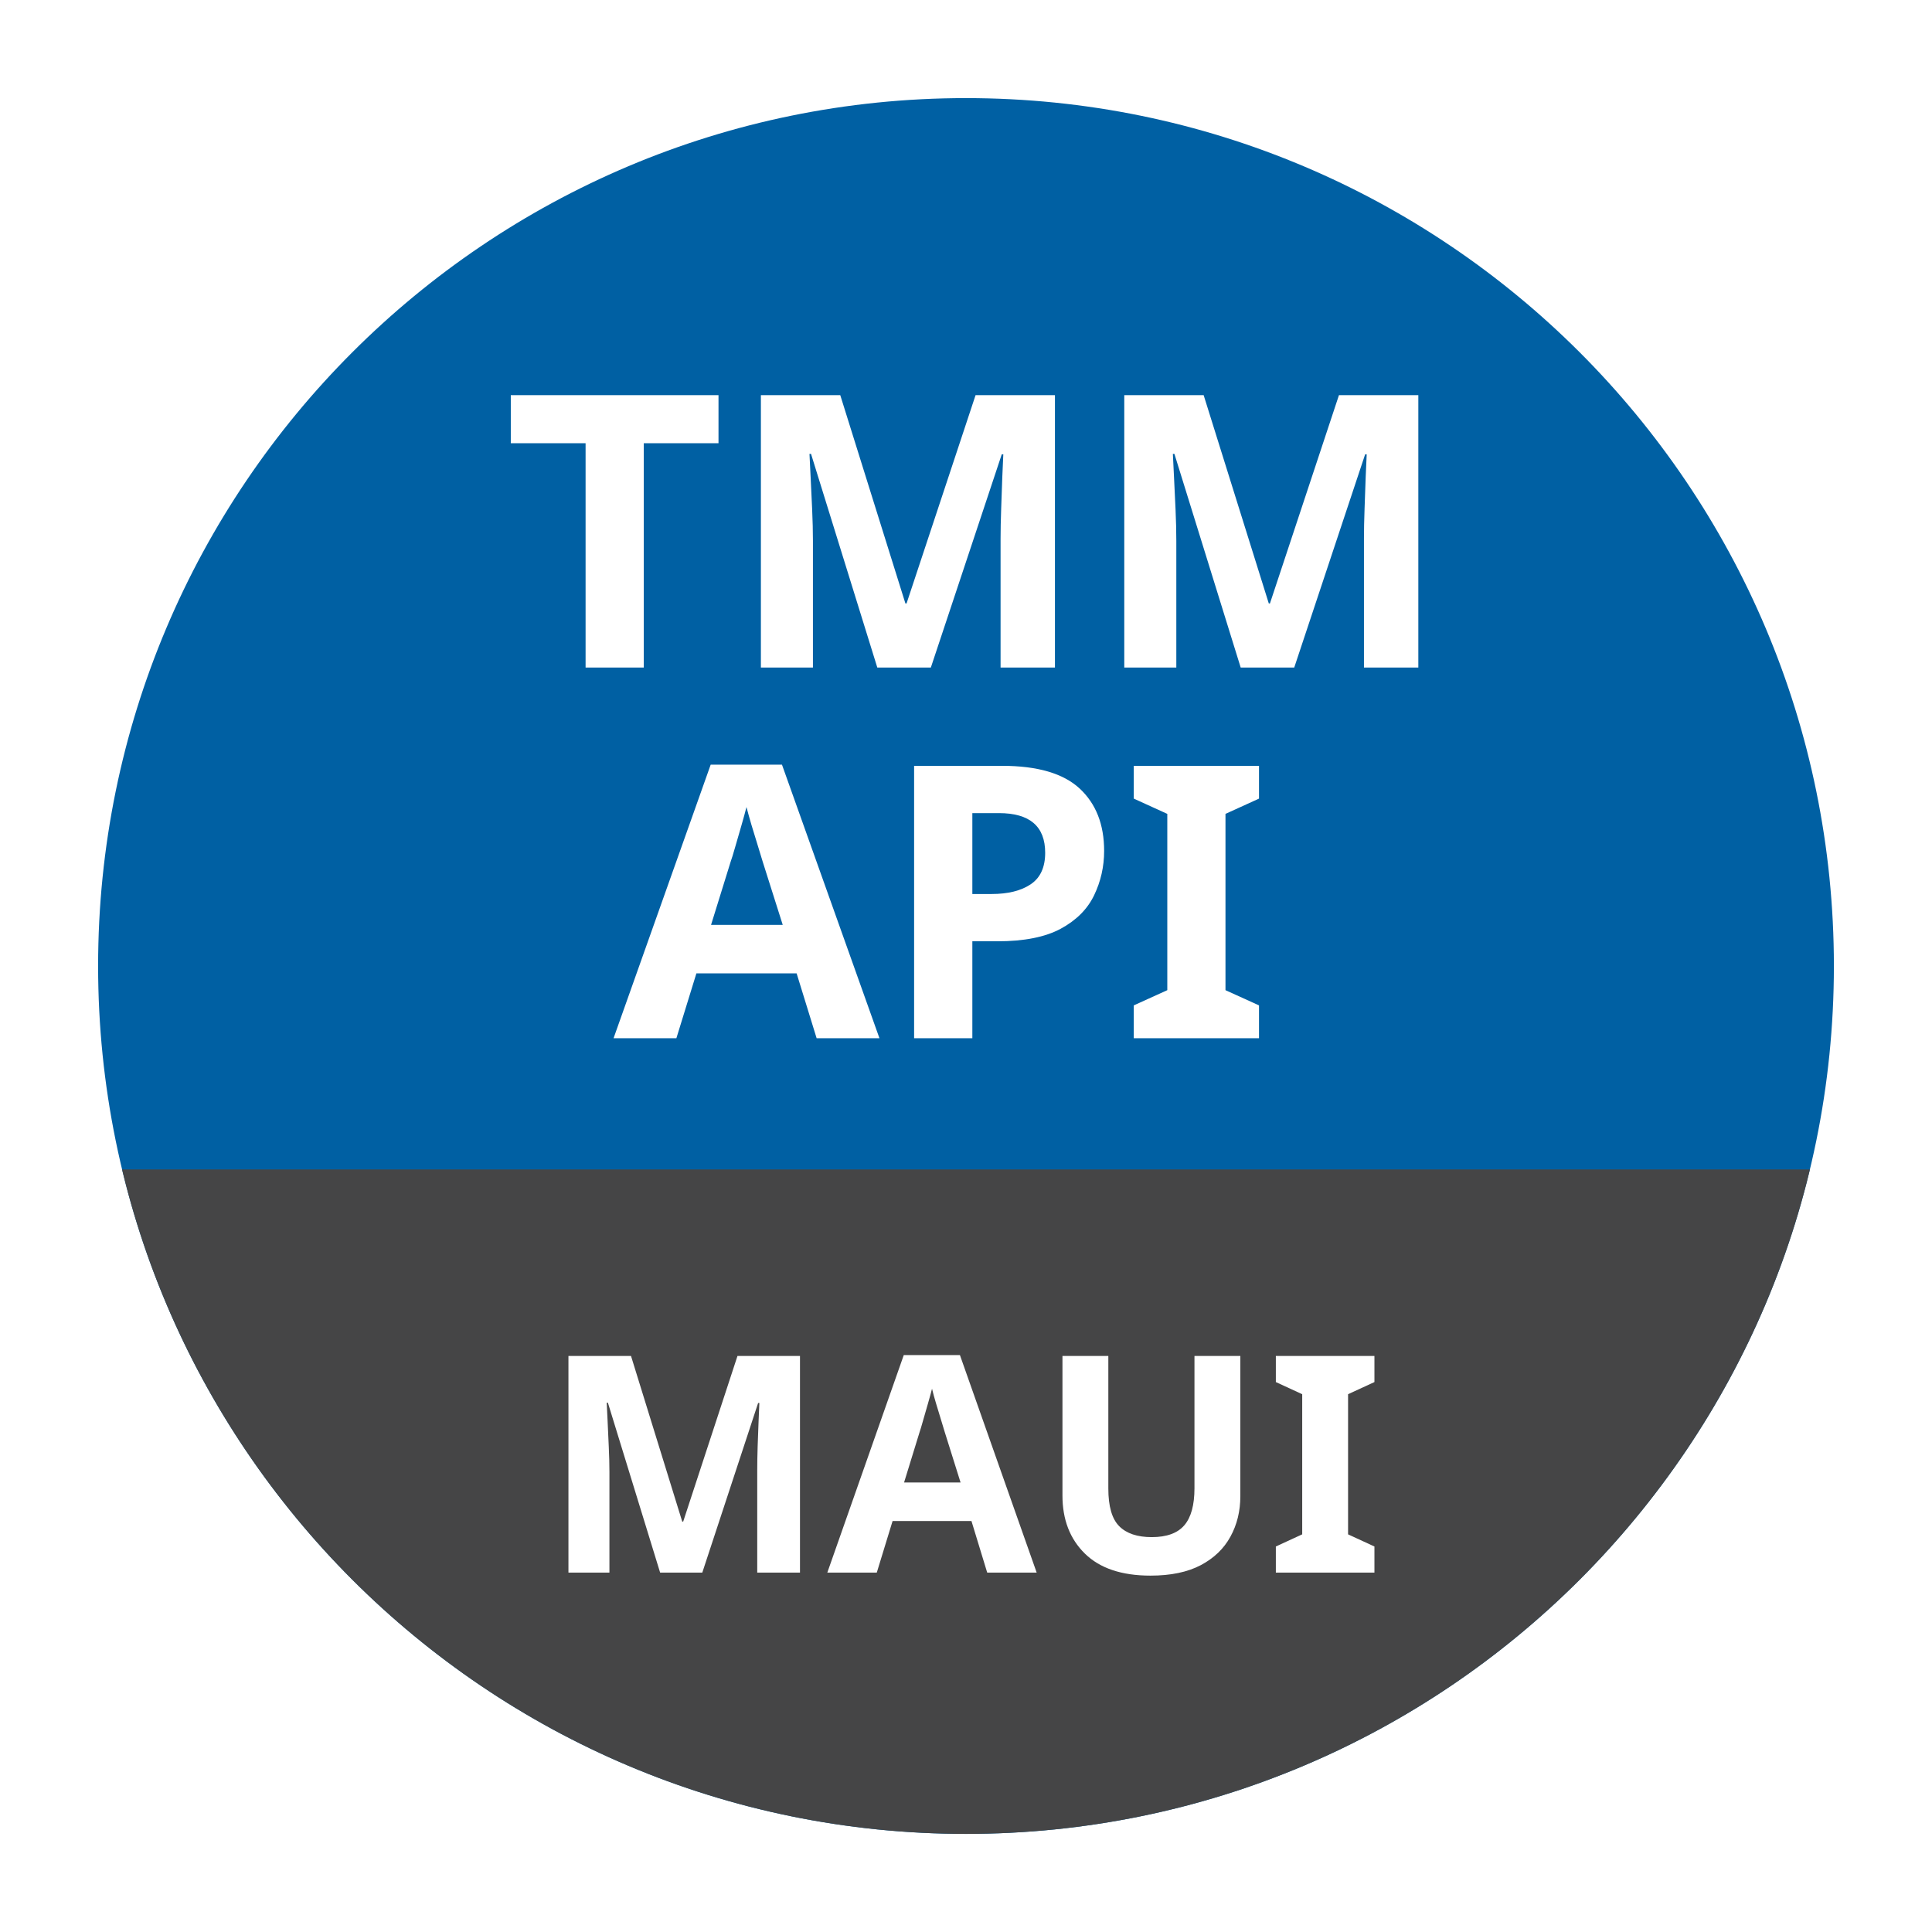
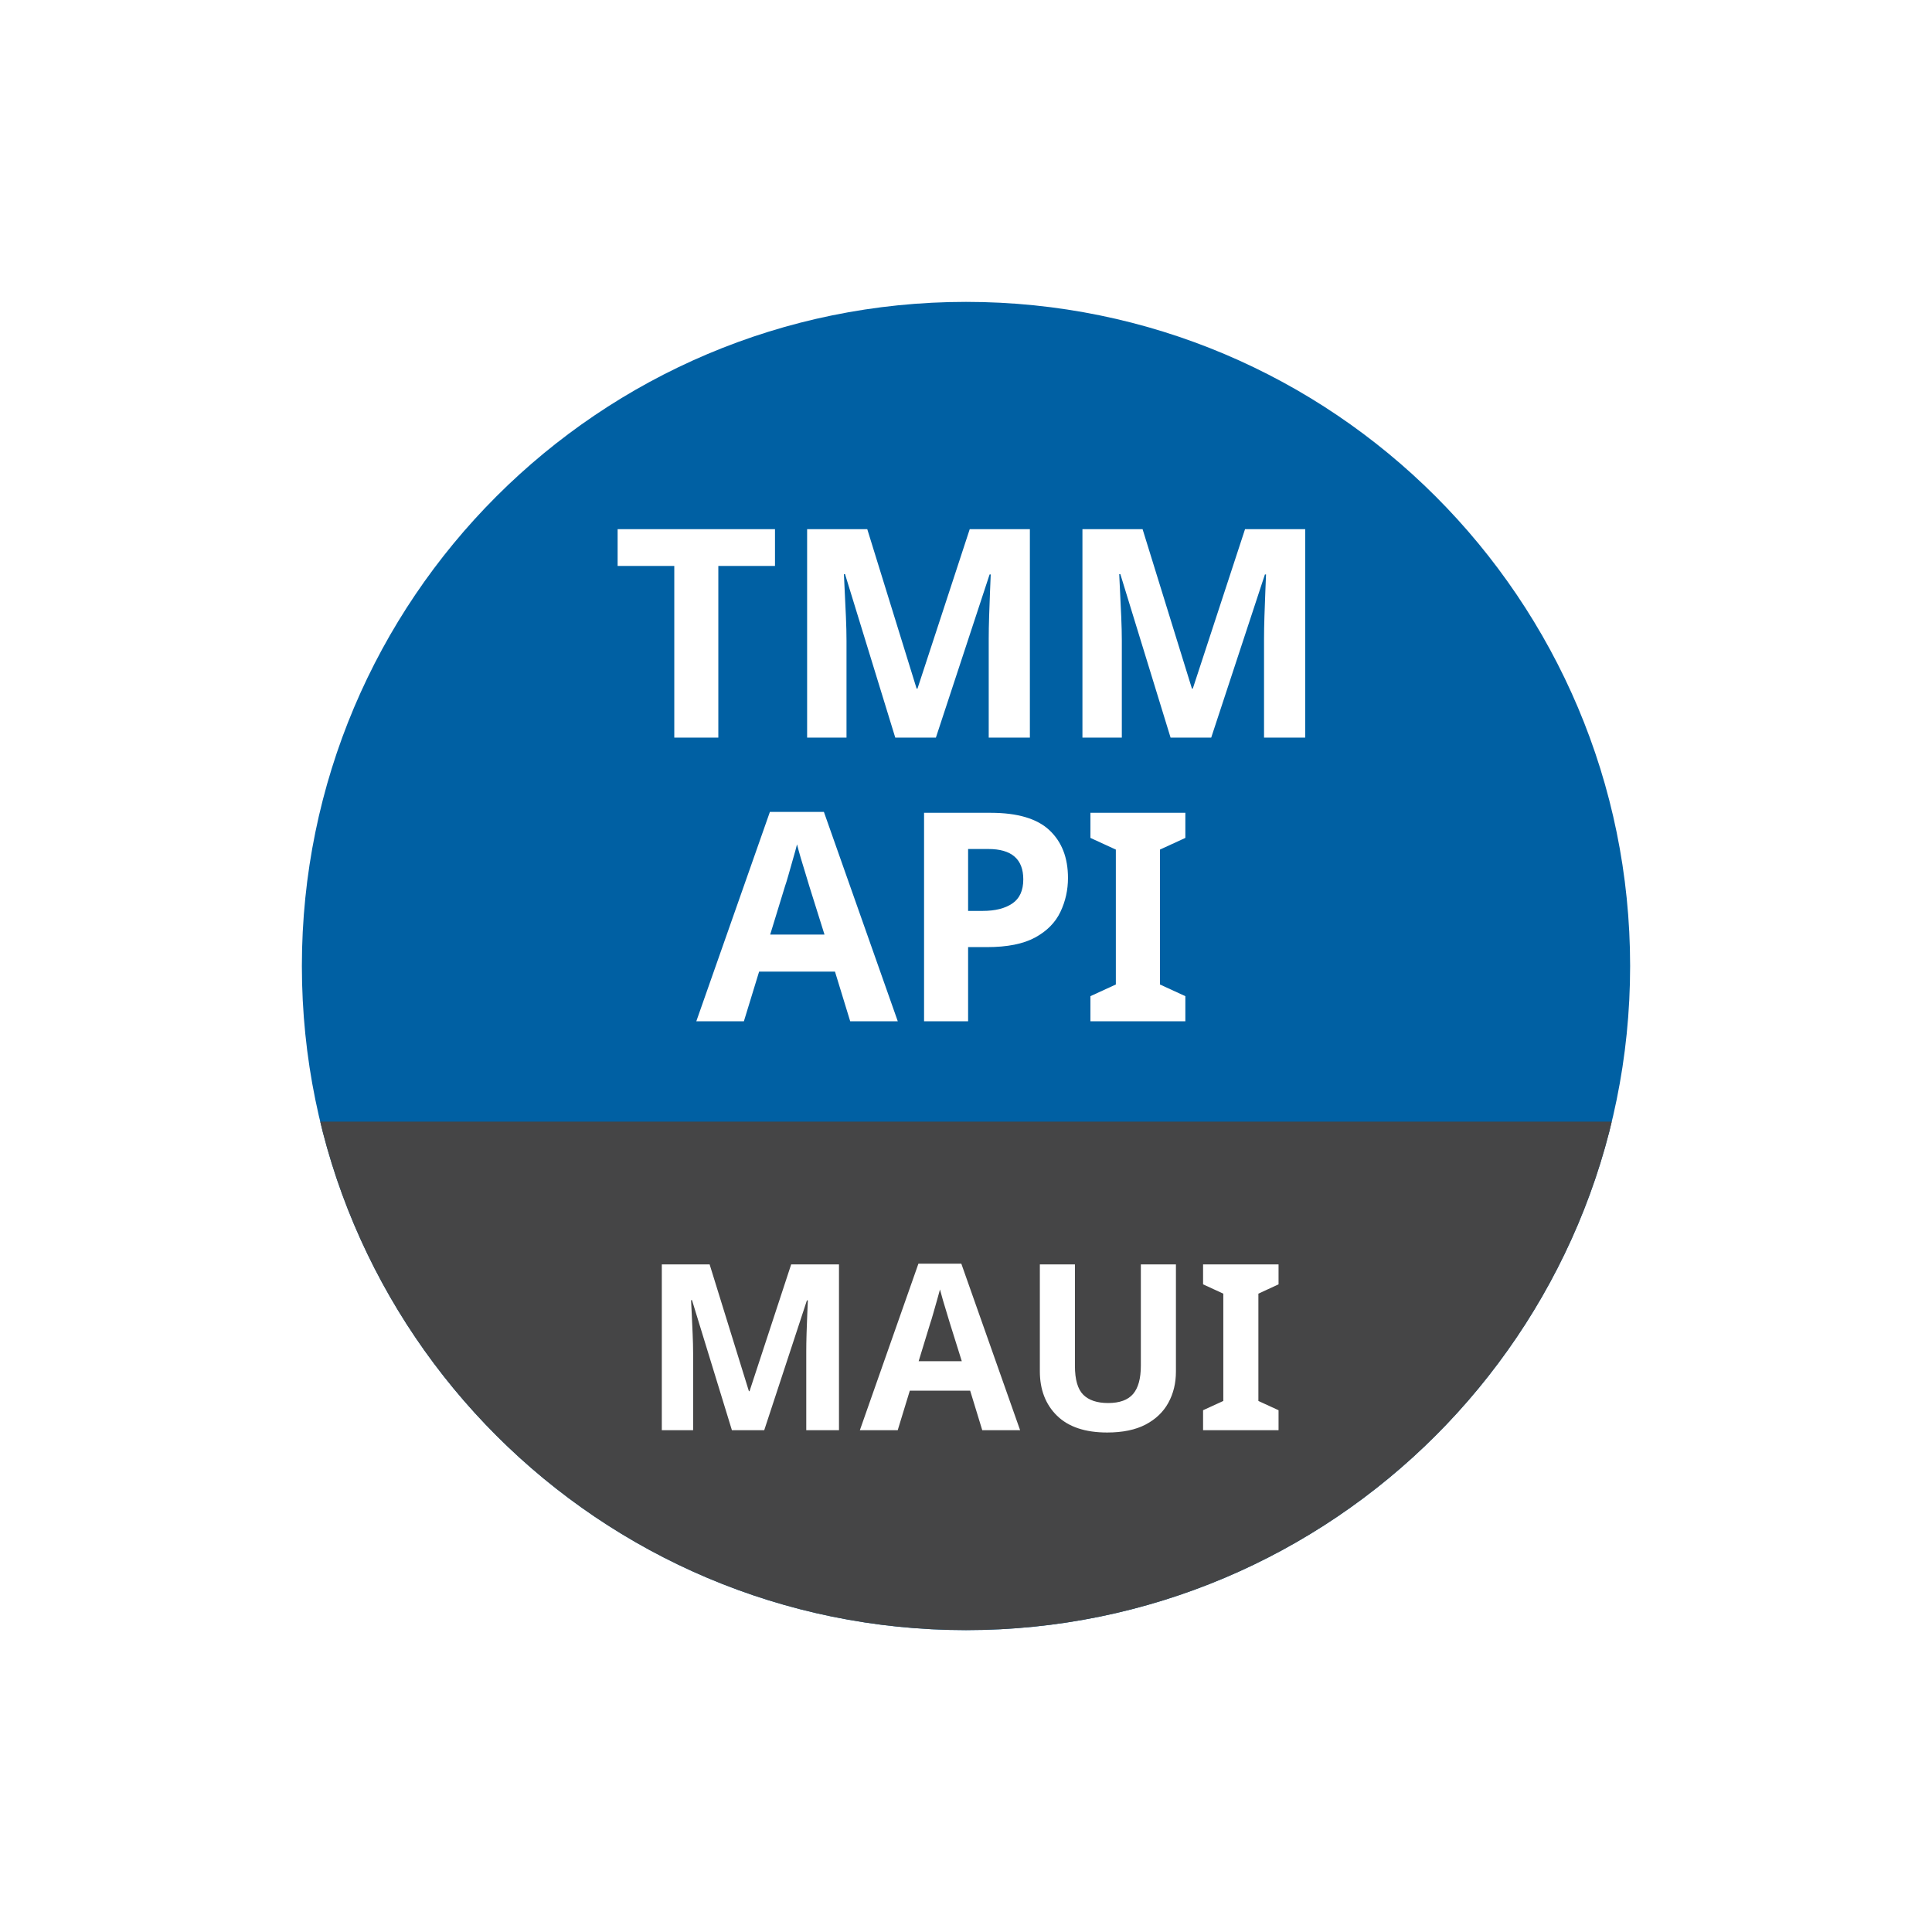
<svg xmlns="http://www.w3.org/2000/svg" id="Layer_1" version="1.1" viewBox="0 0 512 512">
  <defs>
    <style>
-       .st0, .st1, .st2 {
+       .st0 {
+         fill: #0060a3;
+       }
+ 
+       .st1, .st2, .st3 {
        fill: #fff;
      }

-       .st3 {
+       .st4 {
        fill: none;
      }

-       .st4 {
-         fill: #454546;
+       .st5, .st2, .st3 {
+         isolation: isolate;
      }

-       .st1 {
-         font-size: 101.11px;
+       .st2 {
+         font-size: 77.37px;
      }

-       .st1, .st2 {
+       .st2, .st3 {
        font-family: Tahoma-Bold, Tahoma;
        font-weight: 700;
      }

-       .st5 {
-         fill: #0060a3;
+       .st6 {
+         fill: #454546;
      }

-       .st2 {
-         font-size: 80.42px;
+       .st3 {
+         font-size: 61.54px;
      }

-       .st6 {
+       .st7 {
        clip-path: url(#clippath);
      }
    </style>
    <clipPath id="clippath">
-       <circle class="st3" cx="256" cy="256" r="230" />
+       <circle class="st4" cx="256" cy="256" r="176" />
    </clipPath>
  </defs>
-   <rect class="st0" width="512" height="512" />
+   <rect class="st1" width="512" height="512" />
  <g>
-     <g class="st6">
-       <rect class="st5" x="26" y="26" width="460" height="460" />
-       <rect class="st4" x="26" y="309.91" width="460" height="176.09" />
+     <g class="st7">
+       <g>
+         <rect class="st0" x="80" y="80" width="352" height="352" />
+         <rect class="st6" x="80" y="297.25" width="352" height="134.75" />
+       </g>
    </g>
-     <text class="st1" transform="translate(133.33 176.91) scale(1.01 1)">
-       <tspan x="0" y="0">TMM</tspan>
-       <tspan x="28.98" y="98.23">API</tspan>
-     </text>
-     <text class="st2" transform="translate(143.41 416.76)">
-       <tspan x="0" y="0">MAUI</tspan>
-     </text>
+     <g class="st5">
+       <text class="st2" transform="translate(162.13 195.48)">
+         <tspan x="0" y="0">TMM</tspan>
+       </text>
+       <text class="st2" transform="translate(184.53 270.65)">
+         <tspan x="0" y="0">API</tspan>
+       </text>
+     </g>
+     <g class="st5">
+       <text class="st3" transform="translate(169.84 379.02)">
+         <tspan x="0" y="0">MAUI</tspan>
+       </text>
+     </g>
  </g>
</svg>
